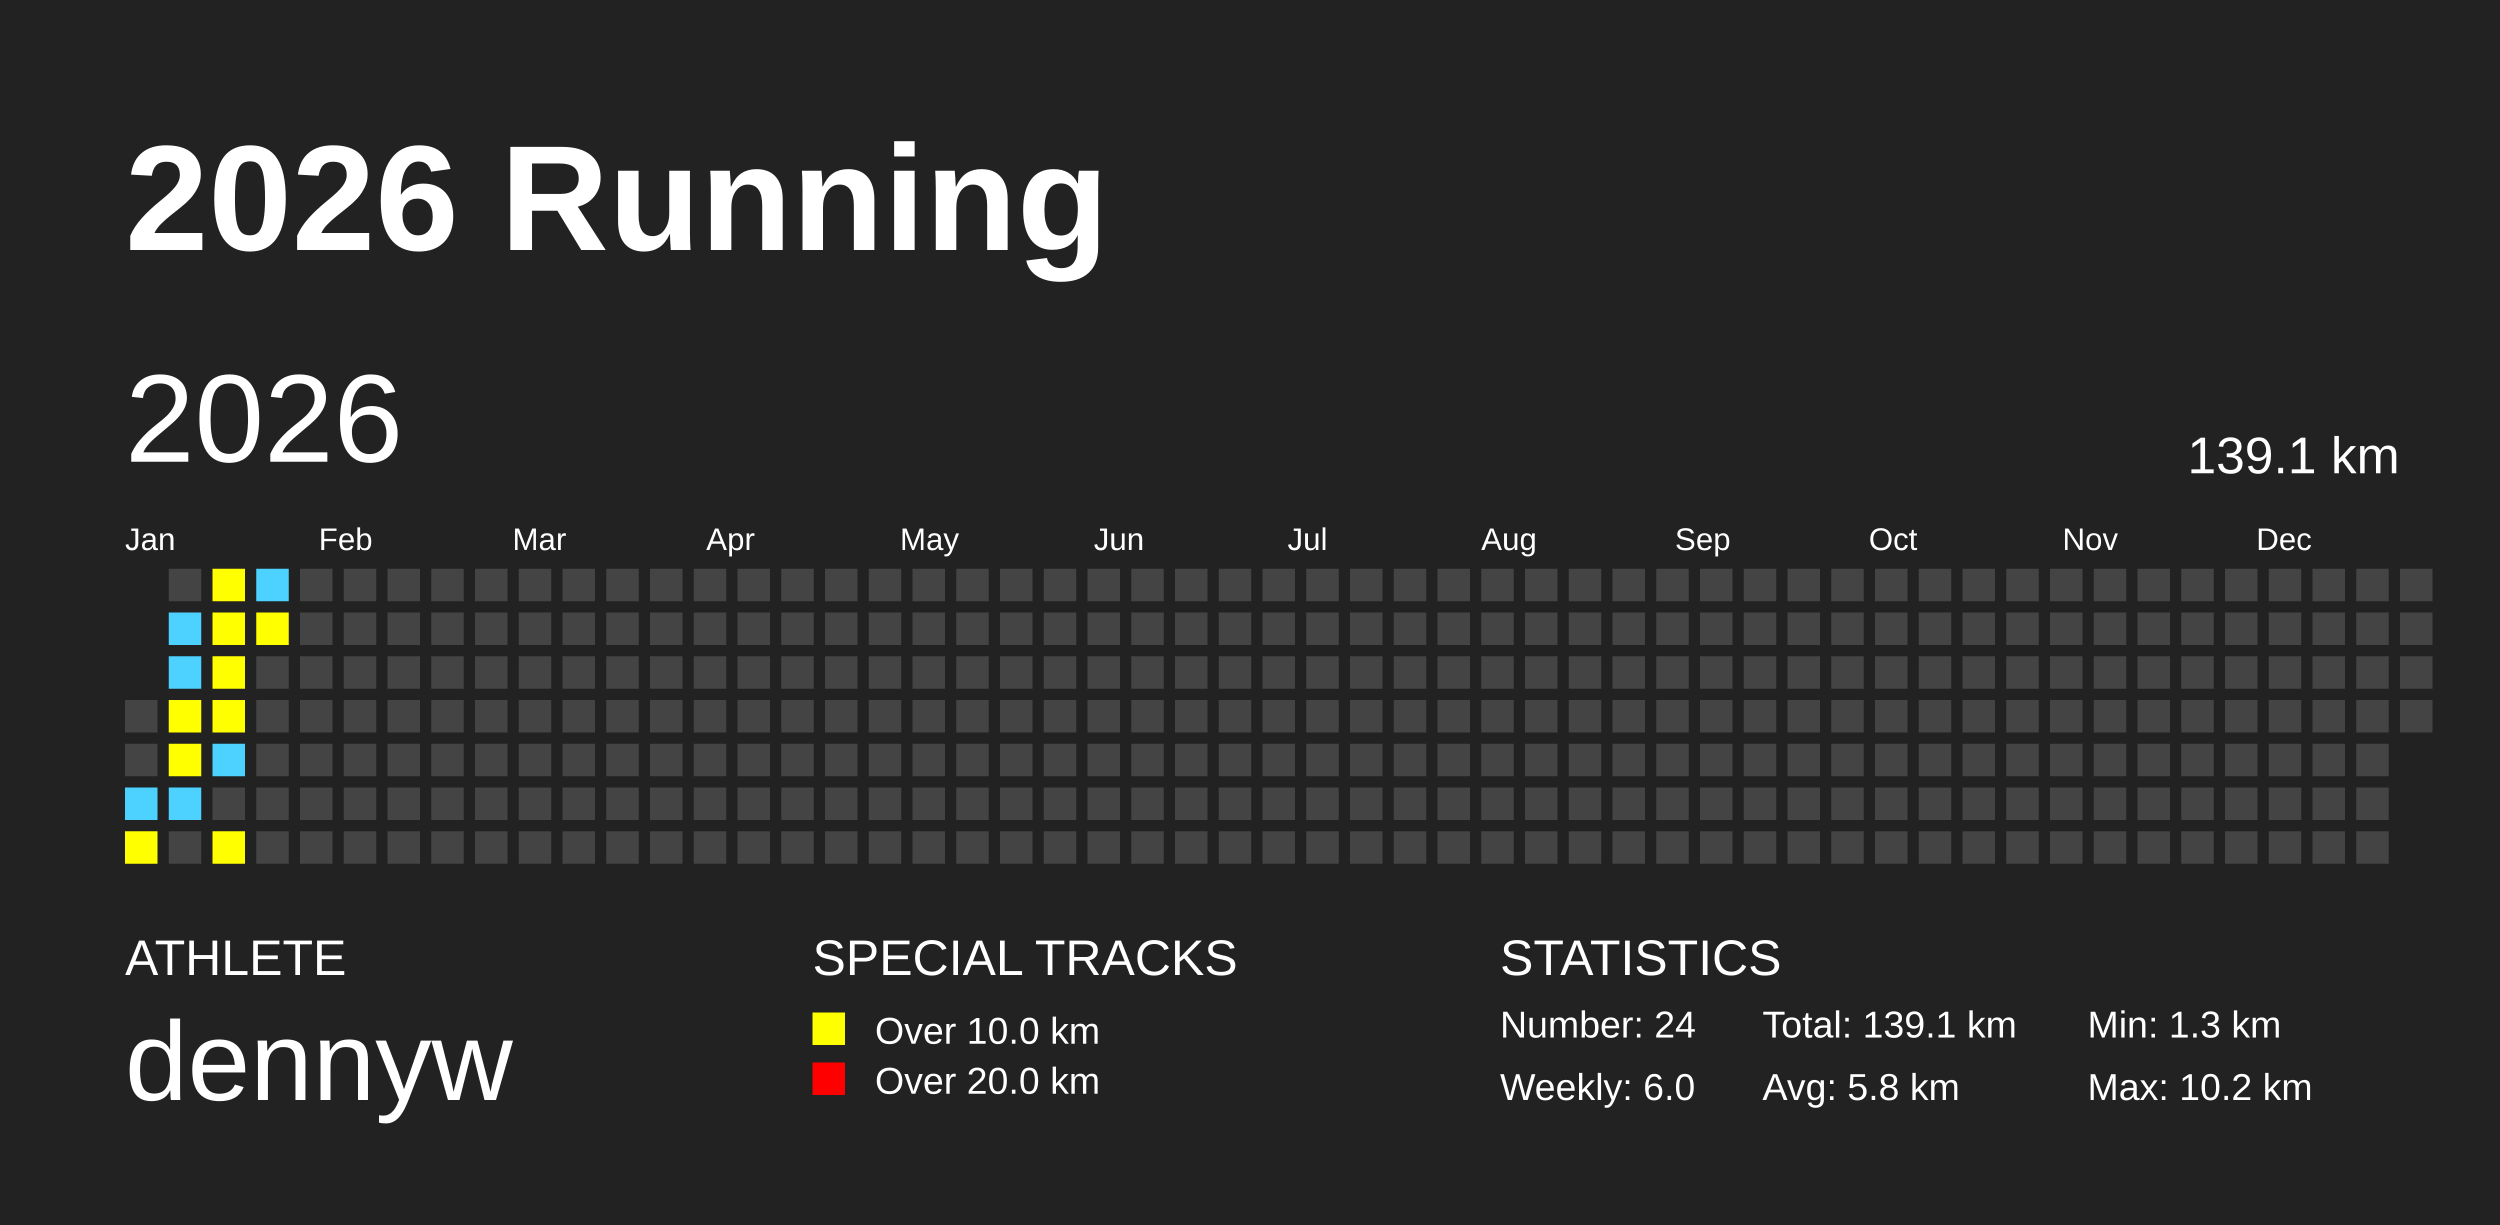
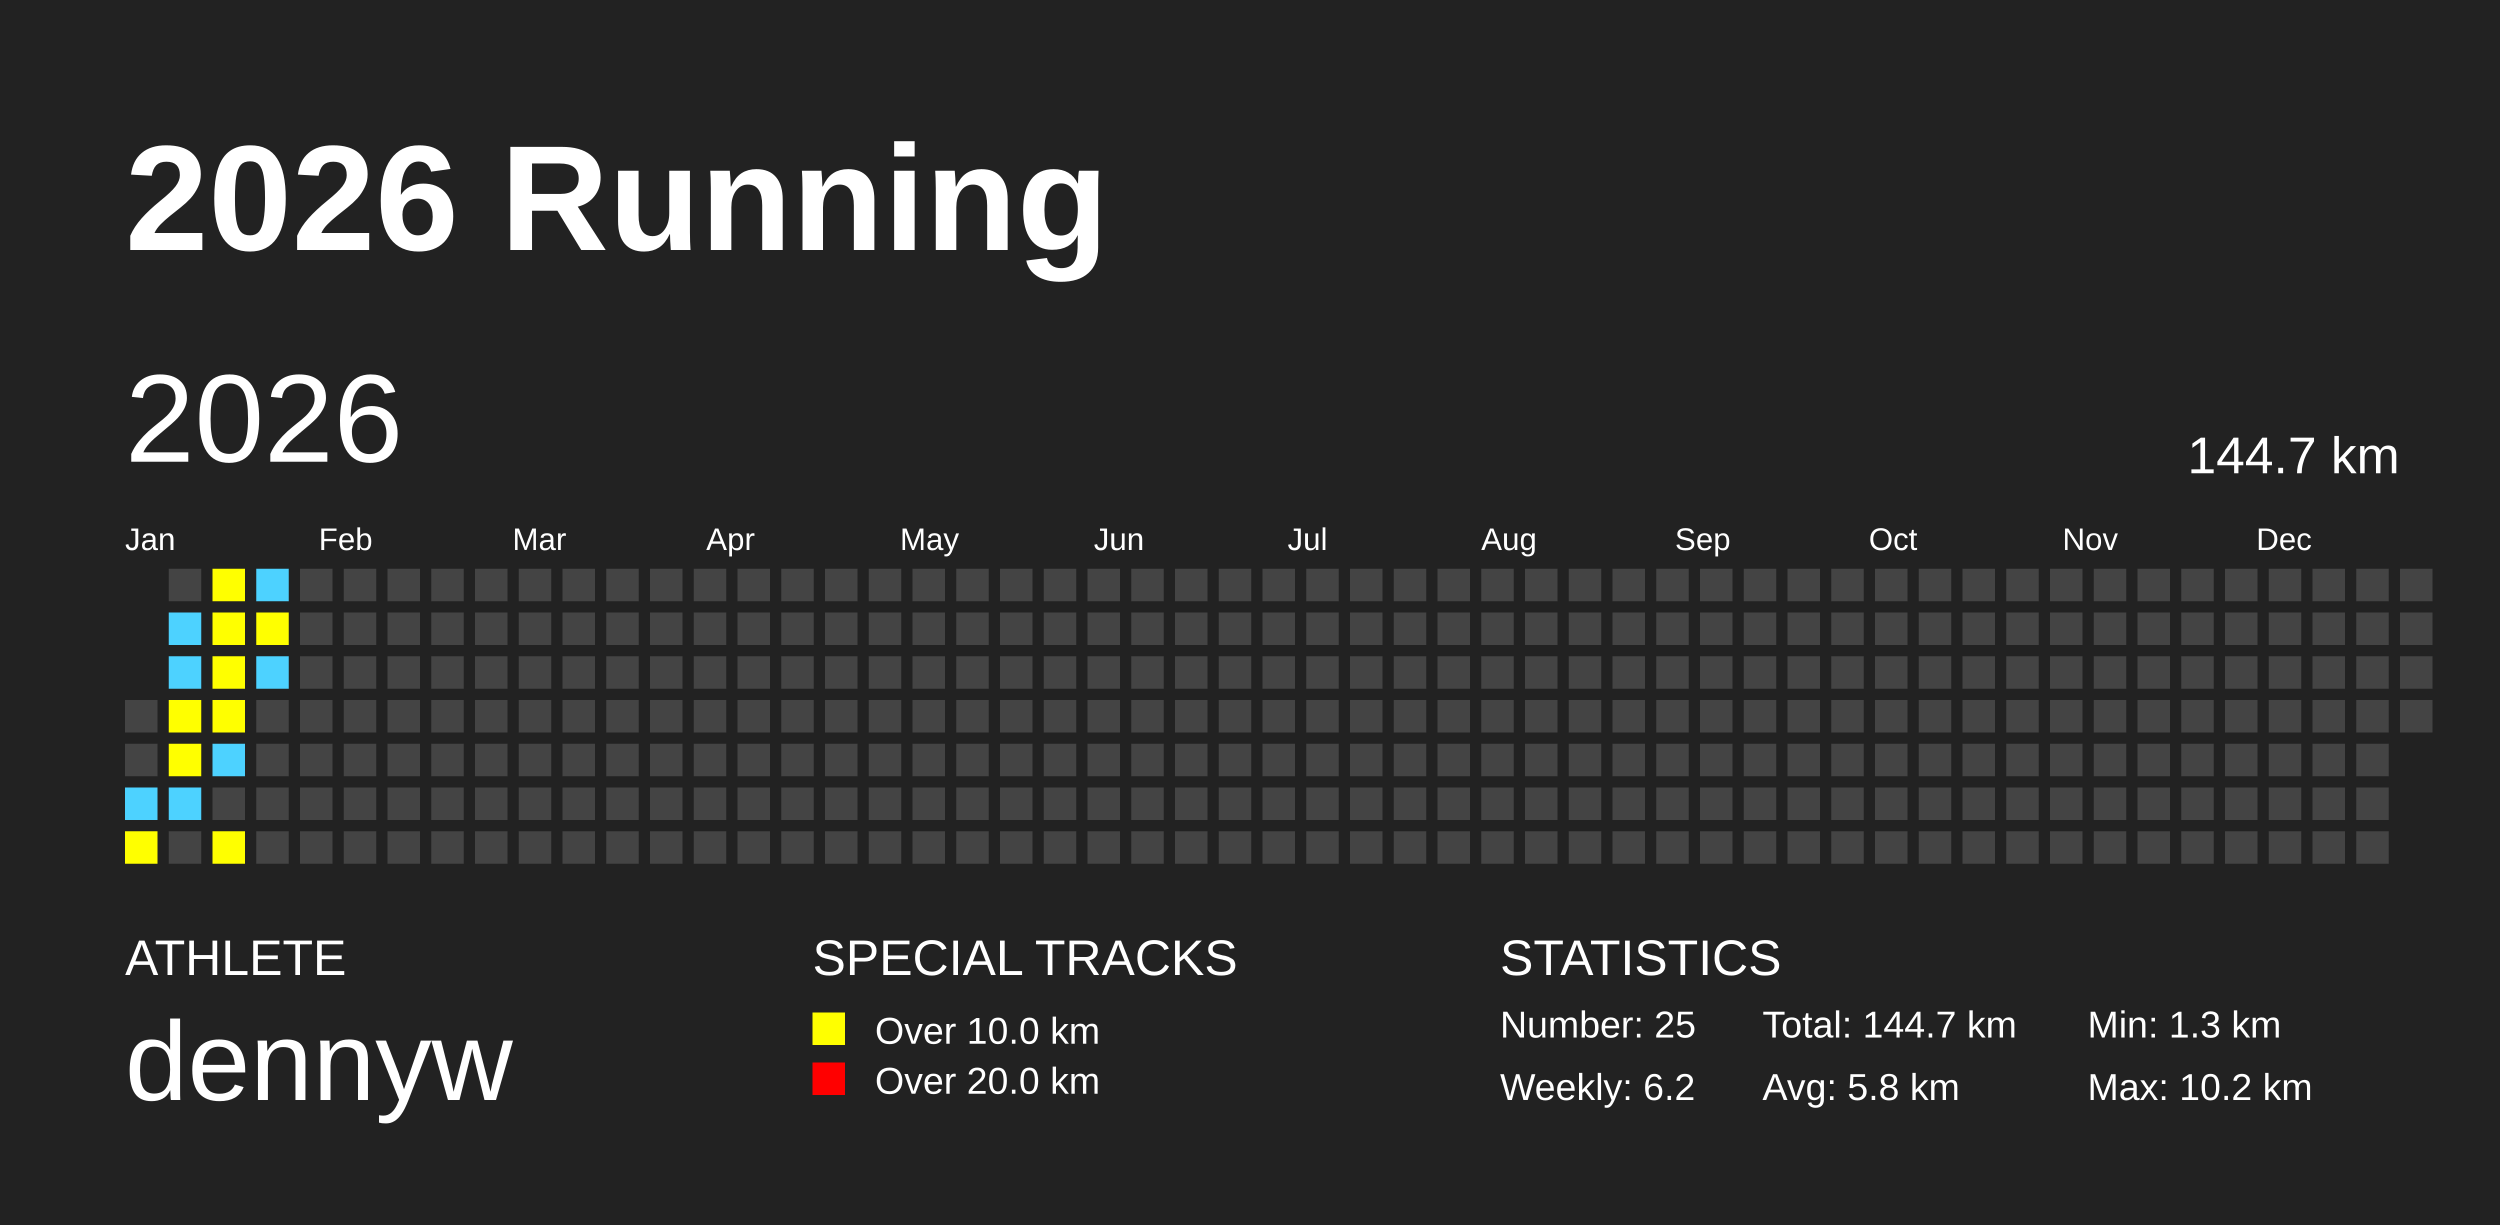
<svg xmlns="http://www.w3.org/2000/svg" baseProfile="full" height="98mm" version="1.1" viewBox="0,0,200,98" width="200mm">
  <defs />
  <rect fill="#222222" height="98" width="200" x="0" y="0" />
  <text fill="#FFFFFF" style="font-size:12px; font-family:Arial; font-weight:bold;" x="10" y="20">2026 Running</text>
  <text fill="#FFFFFF" style="font-size:4px; font-family:Arial" x="10" y="78">ATHLETE</text>
  <text fill="#FFFFFF" style="font-size:9px; font-family:Arial" x="10" y="88">dennyw</text>
  <text fill="#FFFFFF" style="font-size:4px; font-family:Arial" x="65" y="78">SPECIAL TRACKS</text>
  <rect fill="yellow" height="2.6" width="2.6" x="65" y="81" />
  <text fill="#FFFFFF" style="font-size:3px; font-family:Arial" x="70" y="83.5">Over 10.0 km</text>
  <rect fill="red" height="2.6" width="2.6" x="65" y="85" />
  <text fill="#FFFFFF" style="font-size:3px; font-family:Arial" x="70" y="87.5">Over 20.0 km</text>
  <text fill="#FFFFFF" style="font-size:4px; font-family:Arial" x="120" y="78">STATISTICS</text>
-   <text fill="#FFFFFF" style="font-size:3px; font-family:Arial" x="120" y="83">Number: 24</text>
-   <text fill="#FFFFFF" style="font-size:3px; font-family:Arial" x="120" y="88">Weekly: 6.0</text>
-   <text fill="#FFFFFF" style="font-size:3px; font-family:Arial" x="141" y="83">Total: 139.1 km</text>
+   <text fill="#FFFFFF" style="font-size:3px; font-family:Arial" x="120" y="83">Number: 25</text>
+   <text fill="#FFFFFF" style="font-size:3px; font-family:Arial" x="120" y="88">Weekly: 6.2</text>
+   <text fill="#FFFFFF" style="font-size:3px; font-family:Arial" x="141" y="83">Total: 144.7 km</text>
  <text fill="#FFFFFF" style="font-size:3px; font-family:Arial" x="141" y="88">Avg: 5.8 km</text>
  <text fill="#FFFFFF" style="font-size:3px; font-family:Arial" x="167" y="83">Min: 1.3 km</text>
  <text fill="#FFFFFF" style="font-size:3px; font-family:Arial" x="167" y="88">Max: 10.2 km</text>
  <text dominant-baseline="hanging" fill="#FFFFFF" style="font-size:10.0px; font-family:Arial;" x="10" y="30">2026</text>
-   <text dominant-baseline="hanging" fill="#FFFFFF" style="font-size:4.125px; font-family:Arial;" x="175" y="35">139.1 km</text>
+   <text dominant-baseline="hanging" fill="#FFFFFF" style="font-size:4.125px; font-family:Arial;" x="175" y="35">144.7 km</text>
  <text fill="#FFFFFF" style="font-size:2.5px; font-family:Arial" x="10.0" y="44">Jan</text>
  <text fill="#FFFFFF" style="font-size:2.5px; font-family:Arial" x="25.5" y="44">Feb</text>
  <text fill="#FFFFFF" style="font-size:2.5px; font-family:Arial" x="41.0" y="44">Mar</text>
  <text fill="#FFFFFF" style="font-size:2.5px; font-family:Arial" x="56.5" y="44">Apr</text>
  <text fill="#FFFFFF" style="font-size:2.5px; font-family:Arial" x="72.0" y="44">May</text>
  <text fill="#FFFFFF" style="font-size:2.5px; font-family:Arial" x="87.5" y="44">Jun</text>
  <text fill="#FFFFFF" style="font-size:2.5px; font-family:Arial" x="103.0" y="44">Jul</text>
  <text fill="#FFFFFF" style="font-size:2.5px; font-family:Arial" x="118.5" y="44">Aug</text>
  <text fill="#FFFFFF" style="font-size:2.5px; font-family:Arial" x="134.0" y="44">Sep</text>
  <text fill="#FFFFFF" style="font-size:2.5px; font-family:Arial" x="149.5" y="44">Oct</text>
  <text fill="#FFFFFF" style="font-size:2.5px; font-family:Arial" x="165.0" y="44">Nov</text>
  <text fill="#FFFFFF" style="font-size:2.5px; font-family:Arial" x="180.5" y="44">Dec</text>
  <rect fill="#444444" height="2.6" width="2.6" x="10.0" y="56.0" />
  <rect fill="#444444" height="2.6" width="2.6" x="10.0" y="59.5" />
  <rect fill="#4DD2FF" height="2.6" width="2.6" x="10.0" y="63.0" />
  <rect fill="yellow" height="2.6" width="2.6" x="10.0" y="66.5" />
  <rect fill="#444444" height="2.6" width="2.6" x="13.5" y="45.5" />
  <rect fill="#4DD2FF" height="2.6" width="2.6" x="13.5" y="49.0" />
  <rect fill="#4DD2FF" height="2.6" width="2.6" x="13.5" y="52.5" />
  <rect fill="yellow" height="2.6" width="2.6" x="13.5" y="56.0" />
  <rect fill="yellow" height="2.6" width="2.6" x="13.5" y="59.5" />
  <rect fill="#4DD2FF" height="2.6" width="2.6" x="13.5" y="63.0" />
  <rect fill="#444444" height="2.6" width="2.6" x="13.5" y="66.5" />
  <rect fill="yellow" height="2.6" width="2.6" x="17.0" y="45.5" />
  <rect fill="yellow" height="2.6" width="2.6" x="17.0" y="49.0" />
  <rect fill="yellow" height="2.6" width="2.6" x="17.0" y="52.5" />
  <rect fill="yellow" height="2.6" width="2.6" x="17.0" y="56.0" />
  <rect fill="#4DD2FF" height="2.6" width="2.6" x="17.0" y="59.5" />
  <rect fill="#444444" height="2.6" width="2.6" x="17.0" y="63.0" />
  <rect fill="yellow" height="2.6" width="2.6" x="17.0" y="66.5" />
  <rect fill="#4DD2FF" height="2.6" width="2.6" x="20.5" y="45.5" />
  <rect fill="yellow" height="2.6" width="2.6" x="20.5" y="49.0" />
-   <rect fill="#444444" height="2.6" width="2.6" x="20.5" y="52.5" />
+   <rect fill="#4DD2FF" height="2.6" width="2.6" x="20.5" y="52.5" />
  <rect fill="#444444" height="2.6" width="2.6" x="20.5" y="56.0" />
  <rect fill="#444444" height="2.6" width="2.6" x="20.5" y="59.5" />
  <rect fill="#444444" height="2.6" width="2.6" x="20.5" y="63.0" />
  <rect fill="#444444" height="2.6" width="2.6" x="20.5" y="66.5" />
  <rect fill="#444444" height="2.6" width="2.6" x="24.0" y="45.5" />
  <rect fill="#444444" height="2.6" width="2.6" x="24.0" y="49.0" />
  <rect fill="#444444" height="2.6" width="2.6" x="24.0" y="52.5" />
  <rect fill="#444444" height="2.6" width="2.6" x="24.0" y="56.0" />
  <rect fill="#444444" height="2.6" width="2.6" x="24.0" y="59.5" />
  <rect fill="#444444" height="2.6" width="2.6" x="24.0" y="63.0" />
  <rect fill="#444444" height="2.6" width="2.6" x="24.0" y="66.5" />
  <rect fill="#444444" height="2.6" width="2.6" x="27.5" y="45.5" />
  <rect fill="#444444" height="2.6" width="2.6" x="27.5" y="49.0" />
  <rect fill="#444444" height="2.6" width="2.6" x="27.5" y="52.5" />
  <rect fill="#444444" height="2.6" width="2.6" x="27.5" y="56.0" />
  <rect fill="#444444" height="2.6" width="2.6" x="27.5" y="59.5" />
  <rect fill="#444444" height="2.6" width="2.6" x="27.5" y="63.0" />
  <rect fill="#444444" height="2.6" width="2.6" x="27.5" y="66.5" />
  <rect fill="#444444" height="2.6" width="2.6" x="31.0" y="45.5" />
  <rect fill="#444444" height="2.6" width="2.6" x="31.0" y="49.0" />
  <rect fill="#444444" height="2.6" width="2.6" x="31.0" y="52.5" />
  <rect fill="#444444" height="2.6" width="2.6" x="31.0" y="56.0" />
  <rect fill="#444444" height="2.6" width="2.6" x="31.0" y="59.5" />
  <rect fill="#444444" height="2.6" width="2.6" x="31.0" y="63.0" />
  <rect fill="#444444" height="2.6" width="2.6" x="31.0" y="66.5" />
  <rect fill="#444444" height="2.6" width="2.6" x="34.5" y="45.5" />
  <rect fill="#444444" height="2.6" width="2.6" x="34.5" y="49.0" />
  <rect fill="#444444" height="2.6" width="2.6" x="34.5" y="52.5" />
  <rect fill="#444444" height="2.6" width="2.6" x="34.5" y="56.0" />
  <rect fill="#444444" height="2.6" width="2.6" x="34.5" y="59.5" />
  <rect fill="#444444" height="2.6" width="2.6" x="34.5" y="63.0" />
  <rect fill="#444444" height="2.6" width="2.6" x="34.5" y="66.5" />
  <rect fill="#444444" height="2.6" width="2.6" x="38.0" y="45.5" />
  <rect fill="#444444" height="2.6" width="2.6" x="38.0" y="49.0" />
  <rect fill="#444444" height="2.6" width="2.6" x="38.0" y="52.5" />
  <rect fill="#444444" height="2.6" width="2.6" x="38.0" y="56.0" />
  <rect fill="#444444" height="2.6" width="2.6" x="38.0" y="59.5" />
  <rect fill="#444444" height="2.6" width="2.6" x="38.0" y="63.0" />
  <rect fill="#444444" height="2.6" width="2.6" x="38.0" y="66.5" />
  <rect fill="#444444" height="2.6" width="2.6" x="41.5" y="45.5" />
  <rect fill="#444444" height="2.6" width="2.6" x="41.5" y="49.0" />
  <rect fill="#444444" height="2.6" width="2.6" x="41.5" y="52.5" />
  <rect fill="#444444" height="2.6" width="2.6" x="41.5" y="56.0" />
  <rect fill="#444444" height="2.6" width="2.6" x="41.5" y="59.5" />
  <rect fill="#444444" height="2.6" width="2.6" x="41.5" y="63.0" />
  <rect fill="#444444" height="2.6" width="2.6" x="41.5" y="66.5" />
  <rect fill="#444444" height="2.6" width="2.6" x="45.0" y="45.5" />
  <rect fill="#444444" height="2.6" width="2.6" x="45.0" y="49.0" />
  <rect fill="#444444" height="2.6" width="2.6" x="45.0" y="52.5" />
  <rect fill="#444444" height="2.6" width="2.6" x="45.0" y="56.0" />
  <rect fill="#444444" height="2.6" width="2.6" x="45.0" y="59.5" />
  <rect fill="#444444" height="2.6" width="2.6" x="45.0" y="63.0" />
  <rect fill="#444444" height="2.6" width="2.6" x="45.0" y="66.5" />
  <rect fill="#444444" height="2.6" width="2.6" x="48.5" y="45.5" />
  <rect fill="#444444" height="2.6" width="2.6" x="48.5" y="49.0" />
  <rect fill="#444444" height="2.6" width="2.6" x="48.5" y="52.5" />
  <rect fill="#444444" height="2.6" width="2.6" x="48.5" y="56.0" />
  <rect fill="#444444" height="2.6" width="2.6" x="48.5" y="59.5" />
  <rect fill="#444444" height="2.6" width="2.6" x="48.5" y="63.0" />
  <rect fill="#444444" height="2.6" width="2.6" x="48.5" y="66.5" />
  <rect fill="#444444" height="2.6" width="2.6" x="52.0" y="45.5" />
  <rect fill="#444444" height="2.6" width="2.6" x="52.0" y="49.0" />
  <rect fill="#444444" height="2.6" width="2.6" x="52.0" y="52.5" />
  <rect fill="#444444" height="2.6" width="2.6" x="52.0" y="56.0" />
  <rect fill="#444444" height="2.6" width="2.6" x="52.0" y="59.5" />
  <rect fill="#444444" height="2.6" width="2.6" x="52.0" y="63.0" />
  <rect fill="#444444" height="2.6" width="2.6" x="52.0" y="66.5" />
  <rect fill="#444444" height="2.6" width="2.6" x="55.5" y="45.5" />
  <rect fill="#444444" height="2.6" width="2.6" x="55.5" y="49.0" />
  <rect fill="#444444" height="2.6" width="2.6" x="55.5" y="52.5" />
  <rect fill="#444444" height="2.6" width="2.6" x="55.5" y="56.0" />
  <rect fill="#444444" height="2.6" width="2.6" x="55.5" y="59.5" />
  <rect fill="#444444" height="2.6" width="2.6" x="55.5" y="63.0" />
  <rect fill="#444444" height="2.6" width="2.6" x="55.5" y="66.5" />
  <rect fill="#444444" height="2.6" width="2.6" x="59.0" y="45.5" />
  <rect fill="#444444" height="2.6" width="2.6" x="59.0" y="49.0" />
  <rect fill="#444444" height="2.6" width="2.6" x="59.0" y="52.5" />
  <rect fill="#444444" height="2.6" width="2.6" x="59.0" y="56.0" />
  <rect fill="#444444" height="2.6" width="2.6" x="59.0" y="59.5" />
  <rect fill="#444444" height="2.6" width="2.6" x="59.0" y="63.0" />
  <rect fill="#444444" height="2.6" width="2.6" x="59.0" y="66.5" />
  <rect fill="#444444" height="2.6" width="2.6" x="62.5" y="45.5" />
  <rect fill="#444444" height="2.6" width="2.6" x="62.5" y="49.0" />
  <rect fill="#444444" height="2.6" width="2.6" x="62.5" y="52.5" />
  <rect fill="#444444" height="2.6" width="2.6" x="62.5" y="56.0" />
  <rect fill="#444444" height="2.6" width="2.6" x="62.5" y="59.5" />
  <rect fill="#444444" height="2.6" width="2.6" x="62.5" y="63.0" />
  <rect fill="#444444" height="2.6" width="2.6" x="62.5" y="66.5" />
  <rect fill="#444444" height="2.6" width="2.6" x="66.0" y="45.5" />
  <rect fill="#444444" height="2.6" width="2.6" x="66.0" y="49.0" />
  <rect fill="#444444" height="2.6" width="2.6" x="66.0" y="52.5" />
  <rect fill="#444444" height="2.6" width="2.6" x="66.0" y="56.0" />
  <rect fill="#444444" height="2.6" width="2.6" x="66.0" y="59.5" />
  <rect fill="#444444" height="2.6" width="2.6" x="66.0" y="63.0" />
  <rect fill="#444444" height="2.6" width="2.6" x="66.0" y="66.5" />
  <rect fill="#444444" height="2.6" width="2.6" x="69.5" y="45.5" />
  <rect fill="#444444" height="2.6" width="2.6" x="69.5" y="49.0" />
  <rect fill="#444444" height="2.6" width="2.6" x="69.5" y="52.5" />
  <rect fill="#444444" height="2.6" width="2.6" x="69.5" y="56.0" />
  <rect fill="#444444" height="2.6" width="2.6" x="69.5" y="59.5" />
  <rect fill="#444444" height="2.6" width="2.6" x="69.5" y="63.0" />
  <rect fill="#444444" height="2.6" width="2.6" x="69.5" y="66.5" />
  <rect fill="#444444" height="2.6" width="2.6" x="73.0" y="45.5" />
  <rect fill="#444444" height="2.6" width="2.6" x="73.0" y="49.0" />
  <rect fill="#444444" height="2.6" width="2.6" x="73.0" y="52.5" />
  <rect fill="#444444" height="2.6" width="2.6" x="73.0" y="56.0" />
  <rect fill="#444444" height="2.6" width="2.6" x="73.0" y="59.5" />
  <rect fill="#444444" height="2.6" width="2.6" x="73.0" y="63.0" />
  <rect fill="#444444" height="2.6" width="2.6" x="73.0" y="66.5" />
  <rect fill="#444444" height="2.6" width="2.6" x="76.5" y="45.5" />
  <rect fill="#444444" height="2.6" width="2.6" x="76.5" y="49.0" />
  <rect fill="#444444" height="2.6" width="2.6" x="76.5" y="52.5" />
  <rect fill="#444444" height="2.6" width="2.6" x="76.5" y="56.0" />
  <rect fill="#444444" height="2.6" width="2.6" x="76.5" y="59.5" />
  <rect fill="#444444" height="2.6" width="2.6" x="76.5" y="63.0" />
  <rect fill="#444444" height="2.6" width="2.6" x="76.5" y="66.5" />
  <rect fill="#444444" height="2.6" width="2.6" x="80.0" y="45.5" />
  <rect fill="#444444" height="2.6" width="2.6" x="80.0" y="49.0" />
  <rect fill="#444444" height="2.6" width="2.6" x="80.0" y="52.5" />
  <rect fill="#444444" height="2.6" width="2.6" x="80.0" y="56.0" />
  <rect fill="#444444" height="2.6" width="2.6" x="80.0" y="59.5" />
  <rect fill="#444444" height="2.6" width="2.6" x="80.0" y="63.0" />
  <rect fill="#444444" height="2.6" width="2.6" x="80.0" y="66.5" />
  <rect fill="#444444" height="2.6" width="2.6" x="83.5" y="45.5" />
  <rect fill="#444444" height="2.6" width="2.6" x="83.5" y="49.0" />
  <rect fill="#444444" height="2.6" width="2.6" x="83.5" y="52.5" />
  <rect fill="#444444" height="2.6" width="2.6" x="83.5" y="56.0" />
  <rect fill="#444444" height="2.6" width="2.6" x="83.5" y="59.5" />
  <rect fill="#444444" height="2.6" width="2.6" x="83.5" y="63.0" />
  <rect fill="#444444" height="2.6" width="2.6" x="83.5" y="66.5" />
  <rect fill="#444444" height="2.6" width="2.6" x="87.0" y="45.5" />
  <rect fill="#444444" height="2.6" width="2.6" x="87.0" y="49.0" />
  <rect fill="#444444" height="2.6" width="2.6" x="87.0" y="52.5" />
  <rect fill="#444444" height="2.6" width="2.6" x="87.0" y="56.0" />
  <rect fill="#444444" height="2.6" width="2.6" x="87.0" y="59.5" />
  <rect fill="#444444" height="2.6" width="2.6" x="87.0" y="63.0" />
  <rect fill="#444444" height="2.6" width="2.6" x="87.0" y="66.5" />
  <rect fill="#444444" height="2.6" width="2.6" x="90.5" y="45.5" />
  <rect fill="#444444" height="2.6" width="2.6" x="90.5" y="49.0" />
  <rect fill="#444444" height="2.6" width="2.6" x="90.5" y="52.5" />
  <rect fill="#444444" height="2.6" width="2.6" x="90.5" y="56.0" />
  <rect fill="#444444" height="2.6" width="2.6" x="90.5" y="59.5" />
  <rect fill="#444444" height="2.6" width="2.6" x="90.5" y="63.0" />
  <rect fill="#444444" height="2.6" width="2.6" x="90.5" y="66.5" />
  <rect fill="#444444" height="2.6" width="2.6" x="94.0" y="45.5" />
  <rect fill="#444444" height="2.6" width="2.6" x="94.0" y="49.0" />
  <rect fill="#444444" height="2.6" width="2.6" x="94.0" y="52.5" />
  <rect fill="#444444" height="2.6" width="2.6" x="94.0" y="56.0" />
  <rect fill="#444444" height="2.6" width="2.6" x="94.0" y="59.5" />
  <rect fill="#444444" height="2.6" width="2.6" x="94.0" y="63.0" />
  <rect fill="#444444" height="2.6" width="2.6" x="94.0" y="66.5" />
  <rect fill="#444444" height="2.6" width="2.6" x="97.5" y="45.5" />
  <rect fill="#444444" height="2.6" width="2.6" x="97.5" y="49.0" />
  <rect fill="#444444" height="2.6" width="2.6" x="97.5" y="52.5" />
  <rect fill="#444444" height="2.6" width="2.6" x="97.5" y="56.0" />
  <rect fill="#444444" height="2.6" width="2.6" x="97.5" y="59.5" />
  <rect fill="#444444" height="2.6" width="2.6" x="97.5" y="63.0" />
  <rect fill="#444444" height="2.6" width="2.6" x="97.5" y="66.5" />
  <rect fill="#444444" height="2.6" width="2.6" x="101.0" y="45.5" />
  <rect fill="#444444" height="2.6" width="2.6" x="101.0" y="49.0" />
  <rect fill="#444444" height="2.6" width="2.6" x="101.0" y="52.5" />
  <rect fill="#444444" height="2.6" width="2.6" x="101.0" y="56.0" />
  <rect fill="#444444" height="2.6" width="2.6" x="101.0" y="59.5" />
  <rect fill="#444444" height="2.6" width="2.6" x="101.0" y="63.0" />
  <rect fill="#444444" height="2.6" width="2.6" x="101.0" y="66.5" />
  <rect fill="#444444" height="2.6" width="2.6" x="104.5" y="45.5" />
  <rect fill="#444444" height="2.6" width="2.6" x="104.5" y="49.0" />
  <rect fill="#444444" height="2.6" width="2.6" x="104.5" y="52.5" />
  <rect fill="#444444" height="2.6" width="2.6" x="104.5" y="56.0" />
  <rect fill="#444444" height="2.6" width="2.6" x="104.5" y="59.5" />
  <rect fill="#444444" height="2.6" width="2.6" x="104.5" y="63.0" />
  <rect fill="#444444" height="2.6" width="2.6" x="104.5" y="66.5" />
  <rect fill="#444444" height="2.6" width="2.6" x="108.0" y="45.5" />
  <rect fill="#444444" height="2.6" width="2.6" x="108.0" y="49.0" />
  <rect fill="#444444" height="2.6" width="2.6" x="108.0" y="52.5" />
  <rect fill="#444444" height="2.6" width="2.6" x="108.0" y="56.0" />
  <rect fill="#444444" height="2.6" width="2.6" x="108.0" y="59.5" />
  <rect fill="#444444" height="2.6" width="2.6" x="108.0" y="63.0" />
  <rect fill="#444444" height="2.6" width="2.6" x="108.0" y="66.5" />
  <rect fill="#444444" height="2.6" width="2.6" x="111.5" y="45.5" />
  <rect fill="#444444" height="2.6" width="2.6" x="111.5" y="49.0" />
  <rect fill="#444444" height="2.6" width="2.6" x="111.5" y="52.5" />
  <rect fill="#444444" height="2.6" width="2.6" x="111.5" y="56.0" />
  <rect fill="#444444" height="2.6" width="2.6" x="111.5" y="59.5" />
  <rect fill="#444444" height="2.6" width="2.6" x="111.5" y="63.0" />
  <rect fill="#444444" height="2.6" width="2.6" x="111.5" y="66.5" />
  <rect fill="#444444" height="2.6" width="2.6" x="115.0" y="45.5" />
  <rect fill="#444444" height="2.6" width="2.6" x="115.0" y="49.0" />
  <rect fill="#444444" height="2.6" width="2.6" x="115.0" y="52.5" />
  <rect fill="#444444" height="2.6" width="2.6" x="115.0" y="56.0" />
  <rect fill="#444444" height="2.6" width="2.6" x="115.0" y="59.5" />
  <rect fill="#444444" height="2.6" width="2.6" x="115.0" y="63.0" />
  <rect fill="#444444" height="2.6" width="2.6" x="115.0" y="66.5" />
  <rect fill="#444444" height="2.6" width="2.6" x="118.5" y="45.5" />
  <rect fill="#444444" height="2.6" width="2.6" x="118.5" y="49.0" />
  <rect fill="#444444" height="2.6" width="2.6" x="118.5" y="52.5" />
  <rect fill="#444444" height="2.6" width="2.6" x="118.5" y="56.0" />
  <rect fill="#444444" height="2.6" width="2.6" x="118.5" y="59.5" />
  <rect fill="#444444" height="2.6" width="2.6" x="118.5" y="63.0" />
  <rect fill="#444444" height="2.6" width="2.6" x="118.5" y="66.5" />
  <rect fill="#444444" height="2.6" width="2.6" x="122.0" y="45.5" />
  <rect fill="#444444" height="2.6" width="2.6" x="122.0" y="49.0" />
  <rect fill="#444444" height="2.6" width="2.6" x="122.0" y="52.5" />
  <rect fill="#444444" height="2.6" width="2.6" x="122.0" y="56.0" />
  <rect fill="#444444" height="2.6" width="2.6" x="122.0" y="59.5" />
  <rect fill="#444444" height="2.6" width="2.6" x="122.0" y="63.0" />
  <rect fill="#444444" height="2.6" width="2.6" x="122.0" y="66.5" />
  <rect fill="#444444" height="2.6" width="2.6" x="125.5" y="45.5" />
  <rect fill="#444444" height="2.6" width="2.6" x="125.5" y="49.0" />
  <rect fill="#444444" height="2.6" width="2.6" x="125.5" y="52.5" />
  <rect fill="#444444" height="2.6" width="2.6" x="125.5" y="56.0" />
  <rect fill="#444444" height="2.6" width="2.6" x="125.5" y="59.5" />
  <rect fill="#444444" height="2.6" width="2.6" x="125.5" y="63.0" />
  <rect fill="#444444" height="2.6" width="2.6" x="125.5" y="66.5" />
  <rect fill="#444444" height="2.6" width="2.6" x="129.0" y="45.5" />
  <rect fill="#444444" height="2.6" width="2.6" x="129.0" y="49.0" />
  <rect fill="#444444" height="2.6" width="2.6" x="129.0" y="52.5" />
  <rect fill="#444444" height="2.6" width="2.6" x="129.0" y="56.0" />
  <rect fill="#444444" height="2.6" width="2.6" x="129.0" y="59.5" />
  <rect fill="#444444" height="2.6" width="2.6" x="129.0" y="63.0" />
  <rect fill="#444444" height="2.6" width="2.6" x="129.0" y="66.5" />
  <rect fill="#444444" height="2.6" width="2.6" x="132.5" y="45.5" />
  <rect fill="#444444" height="2.6" width="2.6" x="132.5" y="49.0" />
  <rect fill="#444444" height="2.6" width="2.6" x="132.5" y="52.5" />
  <rect fill="#444444" height="2.6" width="2.6" x="132.5" y="56.0" />
  <rect fill="#444444" height="2.6" width="2.6" x="132.5" y="59.5" />
  <rect fill="#444444" height="2.6" width="2.6" x="132.5" y="63.0" />
  <rect fill="#444444" height="2.6" width="2.6" x="132.5" y="66.5" />
  <rect fill="#444444" height="2.6" width="2.6" x="136.0" y="45.5" />
  <rect fill="#444444" height="2.6" width="2.6" x="136.0" y="49.0" />
  <rect fill="#444444" height="2.6" width="2.6" x="136.0" y="52.5" />
  <rect fill="#444444" height="2.6" width="2.6" x="136.0" y="56.0" />
  <rect fill="#444444" height="2.6" width="2.6" x="136.0" y="59.5" />
  <rect fill="#444444" height="2.6" width="2.6" x="136.0" y="63.0" />
  <rect fill="#444444" height="2.6" width="2.6" x="136.0" y="66.5" />
  <rect fill="#444444" height="2.6" width="2.6" x="139.5" y="45.5" />
  <rect fill="#444444" height="2.6" width="2.6" x="139.5" y="49.0" />
  <rect fill="#444444" height="2.6" width="2.6" x="139.5" y="52.5" />
  <rect fill="#444444" height="2.6" width="2.6" x="139.5" y="56.0" />
  <rect fill="#444444" height="2.6" width="2.6" x="139.5" y="59.5" />
  <rect fill="#444444" height="2.6" width="2.6" x="139.5" y="63.0" />
  <rect fill="#444444" height="2.6" width="2.6" x="139.5" y="66.5" />
  <rect fill="#444444" height="2.6" width="2.6" x="143.0" y="45.5" />
  <rect fill="#444444" height="2.6" width="2.6" x="143.0" y="49.0" />
  <rect fill="#444444" height="2.6" width="2.6" x="143.0" y="52.5" />
  <rect fill="#444444" height="2.6" width="2.6" x="143.0" y="56.0" />
  <rect fill="#444444" height="2.6" width="2.6" x="143.0" y="59.5" />
  <rect fill="#444444" height="2.6" width="2.6" x="143.0" y="63.0" />
  <rect fill="#444444" height="2.6" width="2.6" x="143.0" y="66.5" />
  <rect fill="#444444" height="2.6" width="2.6" x="146.5" y="45.5" />
  <rect fill="#444444" height="2.6" width="2.6" x="146.5" y="49.0" />
  <rect fill="#444444" height="2.6" width="2.6" x="146.5" y="52.5" />
  <rect fill="#444444" height="2.6" width="2.6" x="146.5" y="56.0" />
  <rect fill="#444444" height="2.6" width="2.6" x="146.5" y="59.5" />
  <rect fill="#444444" height="2.6" width="2.6" x="146.5" y="63.0" />
  <rect fill="#444444" height="2.6" width="2.6" x="146.5" y="66.5" />
  <rect fill="#444444" height="2.6" width="2.6" x="150.0" y="45.5" />
  <rect fill="#444444" height="2.6" width="2.6" x="150.0" y="49.0" />
  <rect fill="#444444" height="2.6" width="2.6" x="150.0" y="52.5" />
  <rect fill="#444444" height="2.6" width="2.6" x="150.0" y="56.0" />
  <rect fill="#444444" height="2.6" width="2.6" x="150.0" y="59.5" />
  <rect fill="#444444" height="2.6" width="2.6" x="150.0" y="63.0" />
  <rect fill="#444444" height="2.6" width="2.6" x="150.0" y="66.5" />
  <rect fill="#444444" height="2.6" width="2.6" x="153.5" y="45.5" />
  <rect fill="#444444" height="2.6" width="2.6" x="153.5" y="49.0" />
  <rect fill="#444444" height="2.6" width="2.6" x="153.5" y="52.5" />
  <rect fill="#444444" height="2.6" width="2.6" x="153.5" y="56.0" />
  <rect fill="#444444" height="2.6" width="2.6" x="153.5" y="59.5" />
  <rect fill="#444444" height="2.6" width="2.6" x="153.5" y="63.0" />
  <rect fill="#444444" height="2.6" width="2.6" x="153.5" y="66.5" />
  <rect fill="#444444" height="2.6" width="2.6" x="157.0" y="45.5" />
  <rect fill="#444444" height="2.6" width="2.6" x="157.0" y="49.0" />
  <rect fill="#444444" height="2.6" width="2.6" x="157.0" y="52.5" />
  <rect fill="#444444" height="2.6" width="2.6" x="157.0" y="56.0" />
  <rect fill="#444444" height="2.6" width="2.6" x="157.0" y="59.5" />
  <rect fill="#444444" height="2.6" width="2.6" x="157.0" y="63.0" />
  <rect fill="#444444" height="2.6" width="2.6" x="157.0" y="66.5" />
  <rect fill="#444444" height="2.6" width="2.6" x="160.5" y="45.5" />
  <rect fill="#444444" height="2.6" width="2.6" x="160.5" y="49.0" />
  <rect fill="#444444" height="2.6" width="2.6" x="160.5" y="52.5" />
  <rect fill="#444444" height="2.6" width="2.6" x="160.5" y="56.0" />
  <rect fill="#444444" height="2.6" width="2.6" x="160.5" y="59.5" />
  <rect fill="#444444" height="2.6" width="2.6" x="160.5" y="63.0" />
  <rect fill="#444444" height="2.6" width="2.6" x="160.5" y="66.5" />
  <rect fill="#444444" height="2.6" width="2.6" x="164.0" y="45.5" />
  <rect fill="#444444" height="2.6" width="2.6" x="164.0" y="49.0" />
  <rect fill="#444444" height="2.6" width="2.6" x="164.0" y="52.5" />
  <rect fill="#444444" height="2.6" width="2.6" x="164.0" y="56.0" />
  <rect fill="#444444" height="2.6" width="2.6" x="164.0" y="59.5" />
  <rect fill="#444444" height="2.6" width="2.6" x="164.0" y="63.0" />
  <rect fill="#444444" height="2.6" width="2.6" x="164.0" y="66.5" />
  <rect fill="#444444" height="2.6" width="2.6" x="167.5" y="45.5" />
  <rect fill="#444444" height="2.6" width="2.6" x="167.5" y="49.0" />
  <rect fill="#444444" height="2.6" width="2.6" x="167.5" y="52.5" />
  <rect fill="#444444" height="2.6" width="2.6" x="167.5" y="56.0" />
  <rect fill="#444444" height="2.6" width="2.6" x="167.5" y="59.5" />
  <rect fill="#444444" height="2.6" width="2.6" x="167.5" y="63.0" />
  <rect fill="#444444" height="2.6" width="2.6" x="167.5" y="66.5" />
  <rect fill="#444444" height="2.6" width="2.6" x="171.0" y="45.5" />
  <rect fill="#444444" height="2.6" width="2.6" x="171.0" y="49.0" />
  <rect fill="#444444" height="2.6" width="2.6" x="171.0" y="52.5" />
  <rect fill="#444444" height="2.6" width="2.6" x="171.0" y="56.0" />
  <rect fill="#444444" height="2.6" width="2.6" x="171.0" y="59.5" />
  <rect fill="#444444" height="2.6" width="2.6" x="171.0" y="63.0" />
  <rect fill="#444444" height="2.6" width="2.6" x="171.0" y="66.5" />
  <rect fill="#444444" height="2.6" width="2.6" x="174.5" y="45.5" />
  <rect fill="#444444" height="2.6" width="2.6" x="174.5" y="49.0" />
  <rect fill="#444444" height="2.6" width="2.6" x="174.5" y="52.5" />
  <rect fill="#444444" height="2.6" width="2.6" x="174.5" y="56.0" />
  <rect fill="#444444" height="2.6" width="2.6" x="174.5" y="59.5" />
  <rect fill="#444444" height="2.6" width="2.6" x="174.5" y="63.0" />
  <rect fill="#444444" height="2.6" width="2.6" x="174.5" y="66.5" />
  <rect fill="#444444" height="2.6" width="2.6" x="178.0" y="45.5" />
  <rect fill="#444444" height="2.6" width="2.6" x="178.0" y="49.0" />
  <rect fill="#444444" height="2.6" width="2.6" x="178.0" y="52.5" />
  <rect fill="#444444" height="2.6" width="2.6" x="178.0" y="56.0" />
  <rect fill="#444444" height="2.6" width="2.6" x="178.0" y="59.5" />
  <rect fill="#444444" height="2.6" width="2.6" x="178.0" y="63.0" />
  <rect fill="#444444" height="2.6" width="2.6" x="178.0" y="66.5" />
  <rect fill="#444444" height="2.6" width="2.6" x="181.5" y="45.5" />
  <rect fill="#444444" height="2.6" width="2.6" x="181.5" y="49.0" />
  <rect fill="#444444" height="2.6" width="2.6" x="181.5" y="52.5" />
  <rect fill="#444444" height="2.6" width="2.6" x="181.5" y="56.0" />
  <rect fill="#444444" height="2.6" width="2.6" x="181.5" y="59.5" />
  <rect fill="#444444" height="2.6" width="2.6" x="181.5" y="63.0" />
  <rect fill="#444444" height="2.6" width="2.6" x="181.5" y="66.5" />
  <rect fill="#444444" height="2.6" width="2.6" x="185.0" y="45.5" />
  <rect fill="#444444" height="2.6" width="2.6" x="185.0" y="49.0" />
  <rect fill="#444444" height="2.6" width="2.6" x="185.0" y="52.5" />
  <rect fill="#444444" height="2.6" width="2.6" x="185.0" y="56.0" />
  <rect fill="#444444" height="2.6" width="2.6" x="185.0" y="59.5" />
  <rect fill="#444444" height="2.6" width="2.6" x="185.0" y="63.0" />
  <rect fill="#444444" height="2.6" width="2.6" x="185.0" y="66.5" />
  <rect fill="#444444" height="2.6" width="2.6" x="188.5" y="45.5" />
  <rect fill="#444444" height="2.6" width="2.6" x="188.5" y="49.0" />
  <rect fill="#444444" height="2.6" width="2.6" x="188.5" y="52.5" />
  <rect fill="#444444" height="2.6" width="2.6" x="188.5" y="56.0" />
  <rect fill="#444444" height="2.6" width="2.6" x="188.5" y="59.5" />
  <rect fill="#444444" height="2.6" width="2.6" x="188.5" y="63.0" />
  <rect fill="#444444" height="2.6" width="2.6" x="188.5" y="66.5" />
  <rect fill="#444444" height="2.6" width="2.6" x="192.0" y="45.5" />
  <rect fill="#444444" height="2.6" width="2.6" x="192.0" y="49.0" />
  <rect fill="#444444" height="2.6" width="2.6" x="192.0" y="52.5" />
  <rect fill="#444444" height="2.6" width="2.6" x="192.0" y="56.0" />
</svg>
